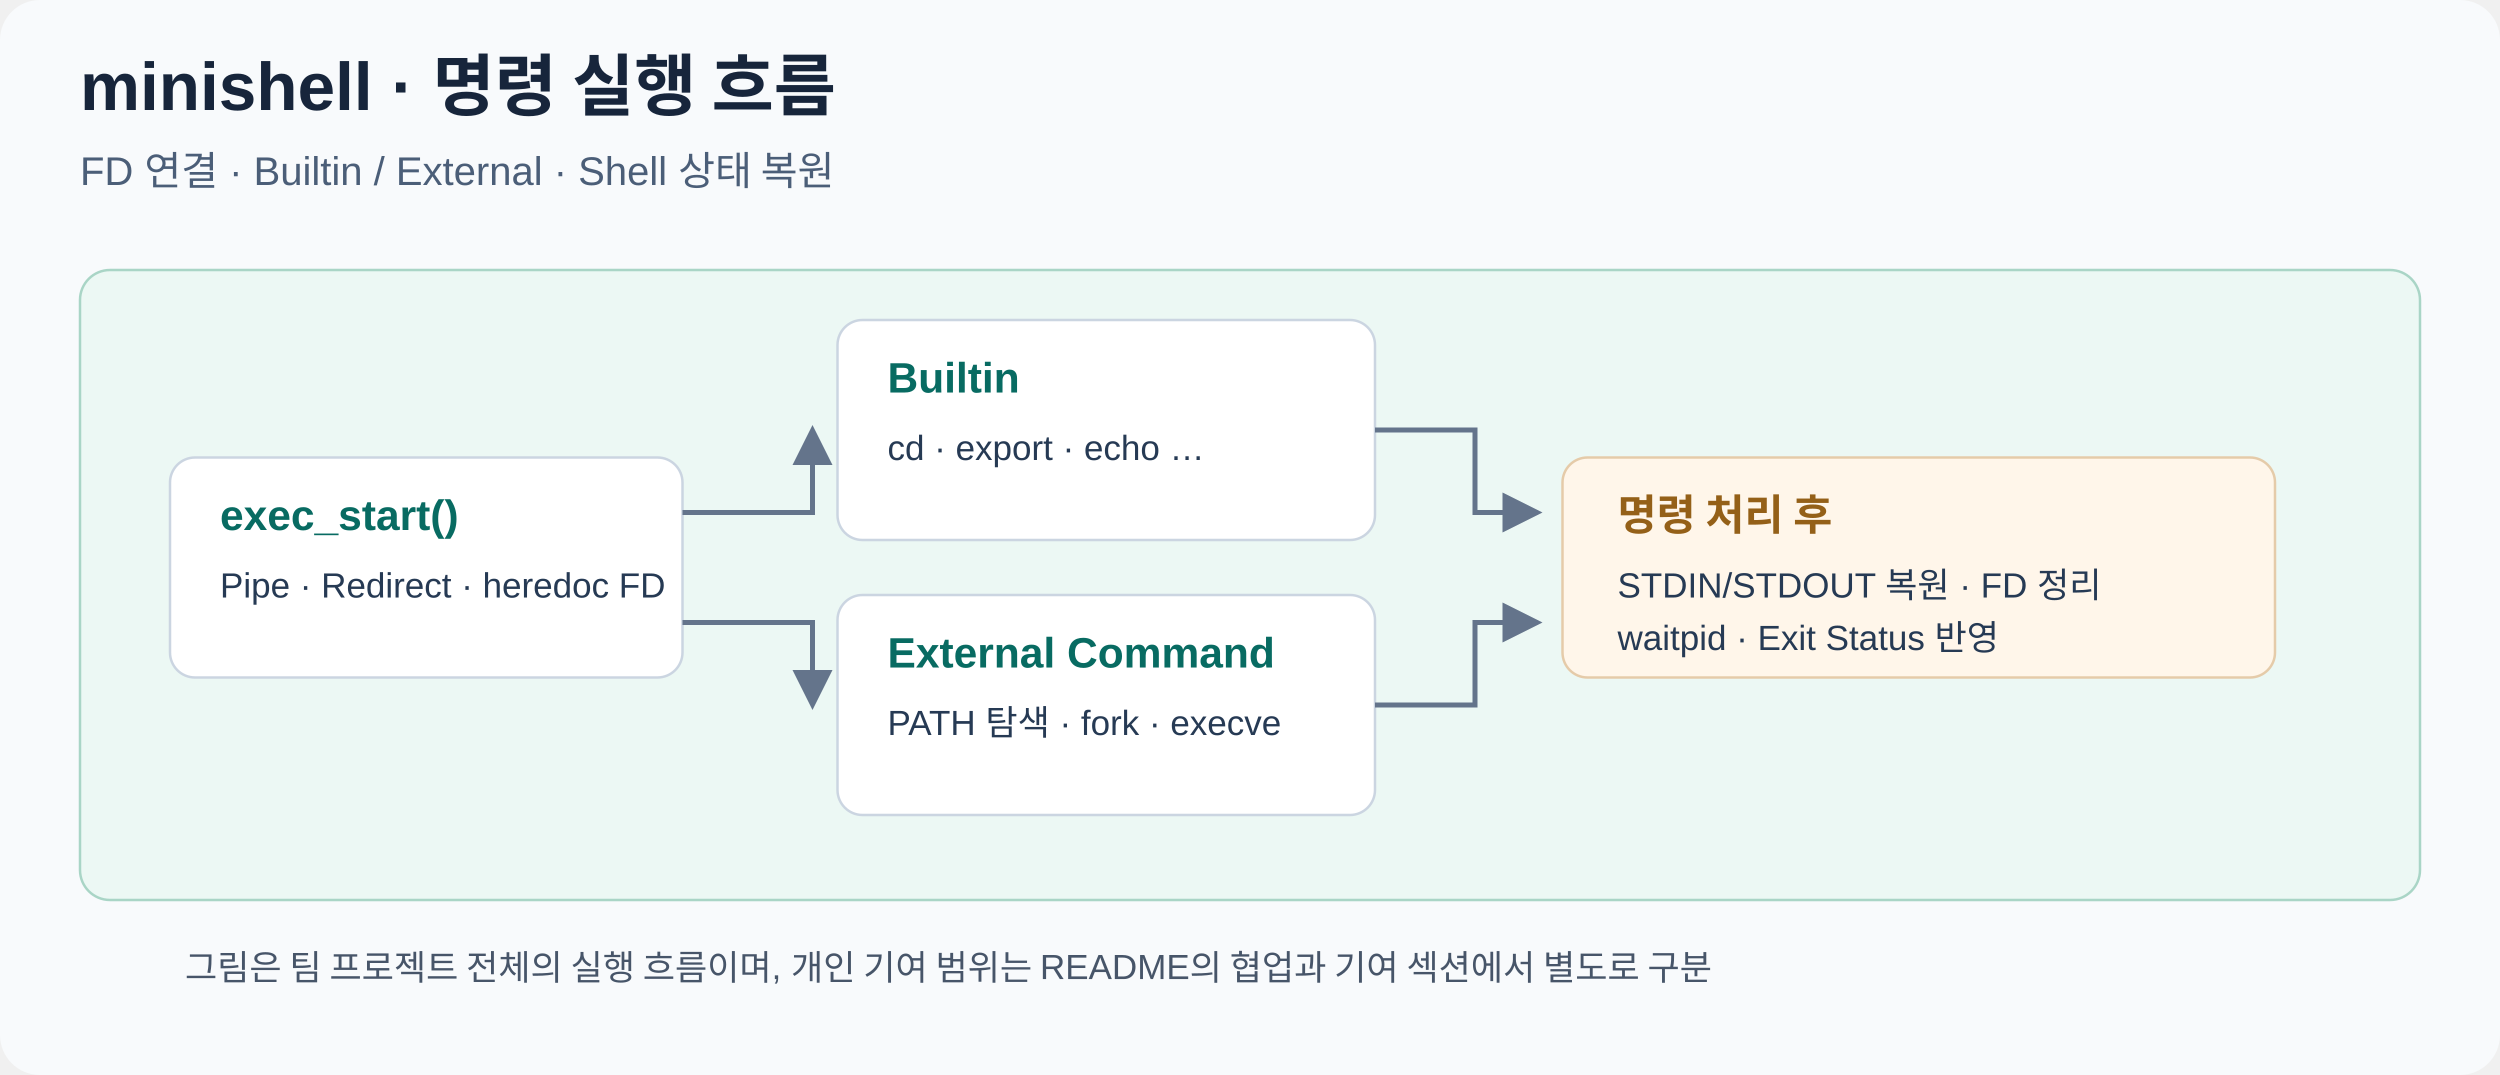
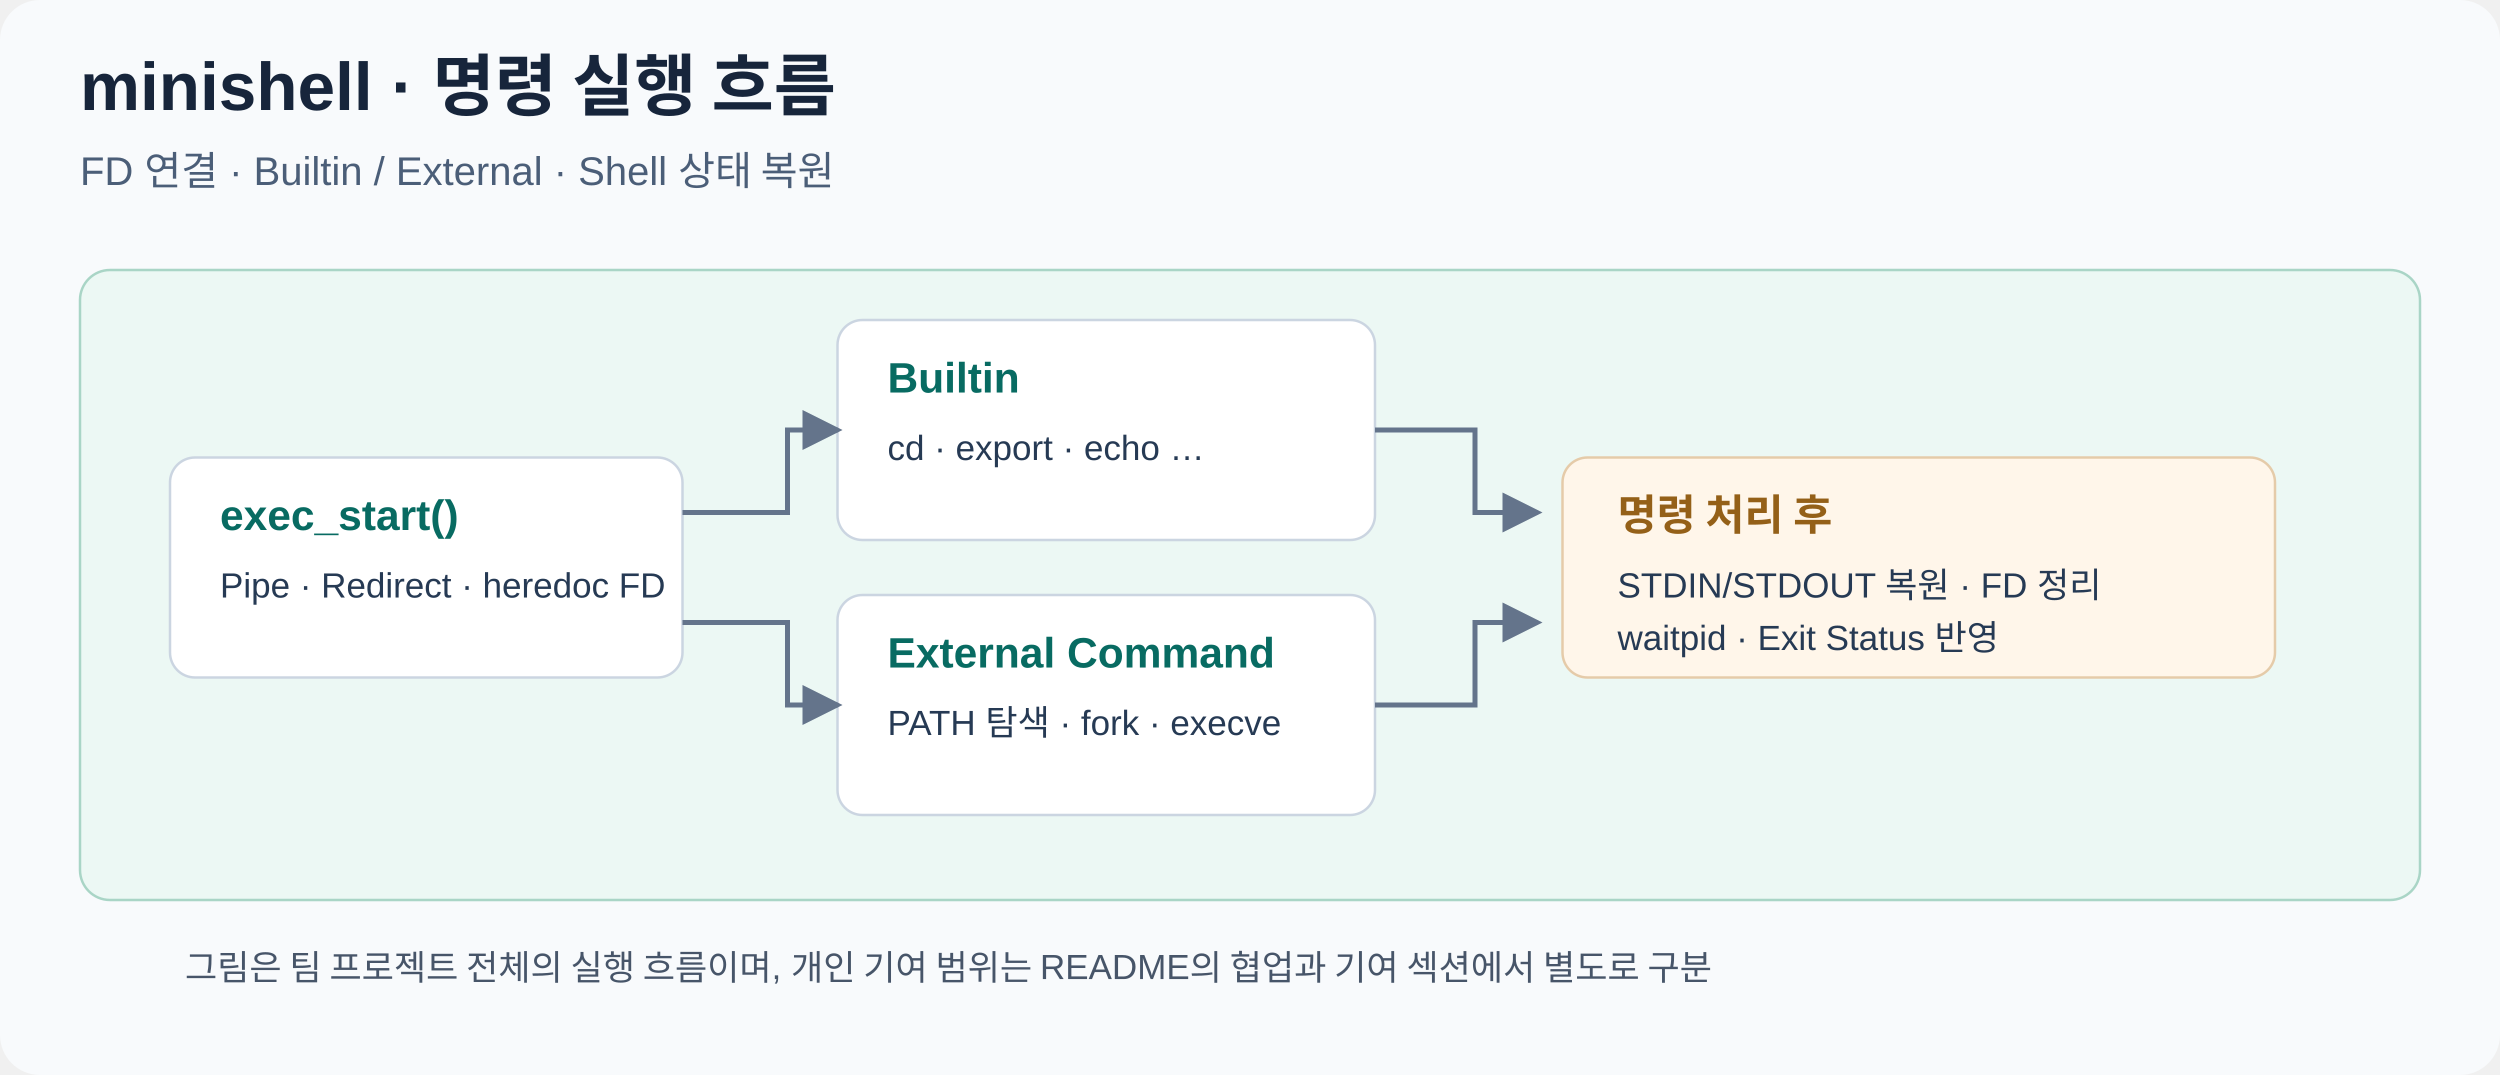
<svg xmlns="http://www.w3.org/2000/svg" width="1000" height="430" viewBox="0 0 1000 430" role="img" aria-labelledby="title desc">
  <defs>
    <marker id="arrow" markerWidth="8" markerHeight="8" refX="7" refY="4" orient="auto">
      <path d="M0 0 L8 4 L0 8Z" fill="#64748b" />
    </marker>
  </defs>
  <rect width="1000" height="430" rx="16" fill="#f8fafc" />
  <g font-family="Arial,'Noto Sans CJK KR','Malgun Gothic',sans-serif">
    <text x="32" y="44" font-size="27" font-weight="700" fill="#17253b">minishell · 명령 실행 흐름</text>
    <text x="32" y="74" font-size="16" fill="#4b5e78">FD 연결 · Builtin / External · Shell 상태 복원</text>
    <rect x="32" y="108" width="936" height="252" rx="12" fill="#ecf8f4" stroke="#a9d5c6" />
    <rect x="68" y="183" width="205" height="88" rx="10" fill="#fff" stroke="#cbd5e1" />
    <text x="88" y="212" font-size="17" font-weight="700" fill="#086b62">exec_start()</text>
    <text x="88" y="239" font-size="14" fill="#263a54">Pipe · Redirect · heredoc FD</text>
    <rect x="335" y="128" width="215" height="88" rx="10" fill="#fff" stroke="#cbd5e1" />
    <text x="355" y="157" font-size="17" font-weight="700" fill="#086b62">Builtin</text>
    <text x="355" y="184" font-size="14" fill="#263a54">cd · export · echo …</text>
    <rect x="335" y="238" width="215" height="88" rx="10" fill="#fff" stroke="#cbd5e1" />
    <text x="355" y="267" font-size="17" font-weight="700" fill="#086b62">External Command</text>
    <text x="355" y="294" font-size="14" fill="#263a54">PATH 탐색 · fork · execve</text>
    <rect x="625" y="183" width="285" height="88" rx="10" fill="#fff6ea" stroke="#e5cba9" />
    <text x="647" y="212" font-size="17" font-weight="700" fill="#946018">명령 처리 후</text>
    <text x="647" y="239" font-size="14" fill="#263a54">STDIN/STDOUT 복원 · FD 정리</text>
    <text x="647" y="260" font-size="14" fill="#263a54">waitpid · Exit Status 반영</text>
-     <path d="M273 205 H325 V172" fill="none" stroke="#64748b" stroke-width="2" marker-end="url(#arrow)" />
-     <path d="M273 249 H325 V282" fill="none" stroke="#64748b" stroke-width="2" marker-end="url(#arrow)" />
+     <path d="M273 205 H315 V172 H335" fill="none" stroke="#64748b" stroke-width="2" marker-end="url(#arrow)" />
+     <path d="M273 249 H315 V282 H335" fill="none" stroke="#64748b" stroke-width="2" marker-end="url(#arrow)" />
    <path d="M550 172 H590 V205 H615" fill="none" stroke="#64748b" stroke-width="2" marker-end="url(#arrow)" />
    <path d="M550 282 H590 V249 H615" fill="none" stroke="#64748b" stroke-width="2" marker-end="url(#arrow)" />
    <text x="74" y="392" font-size="14" fill="#475569">그림은 팀 프로젝트 전체의 실행 흐름이며, 개인 기여 범위는 README의 협업과 기여 섹션에서 별도로 구분</text>
  </g>
</svg>
